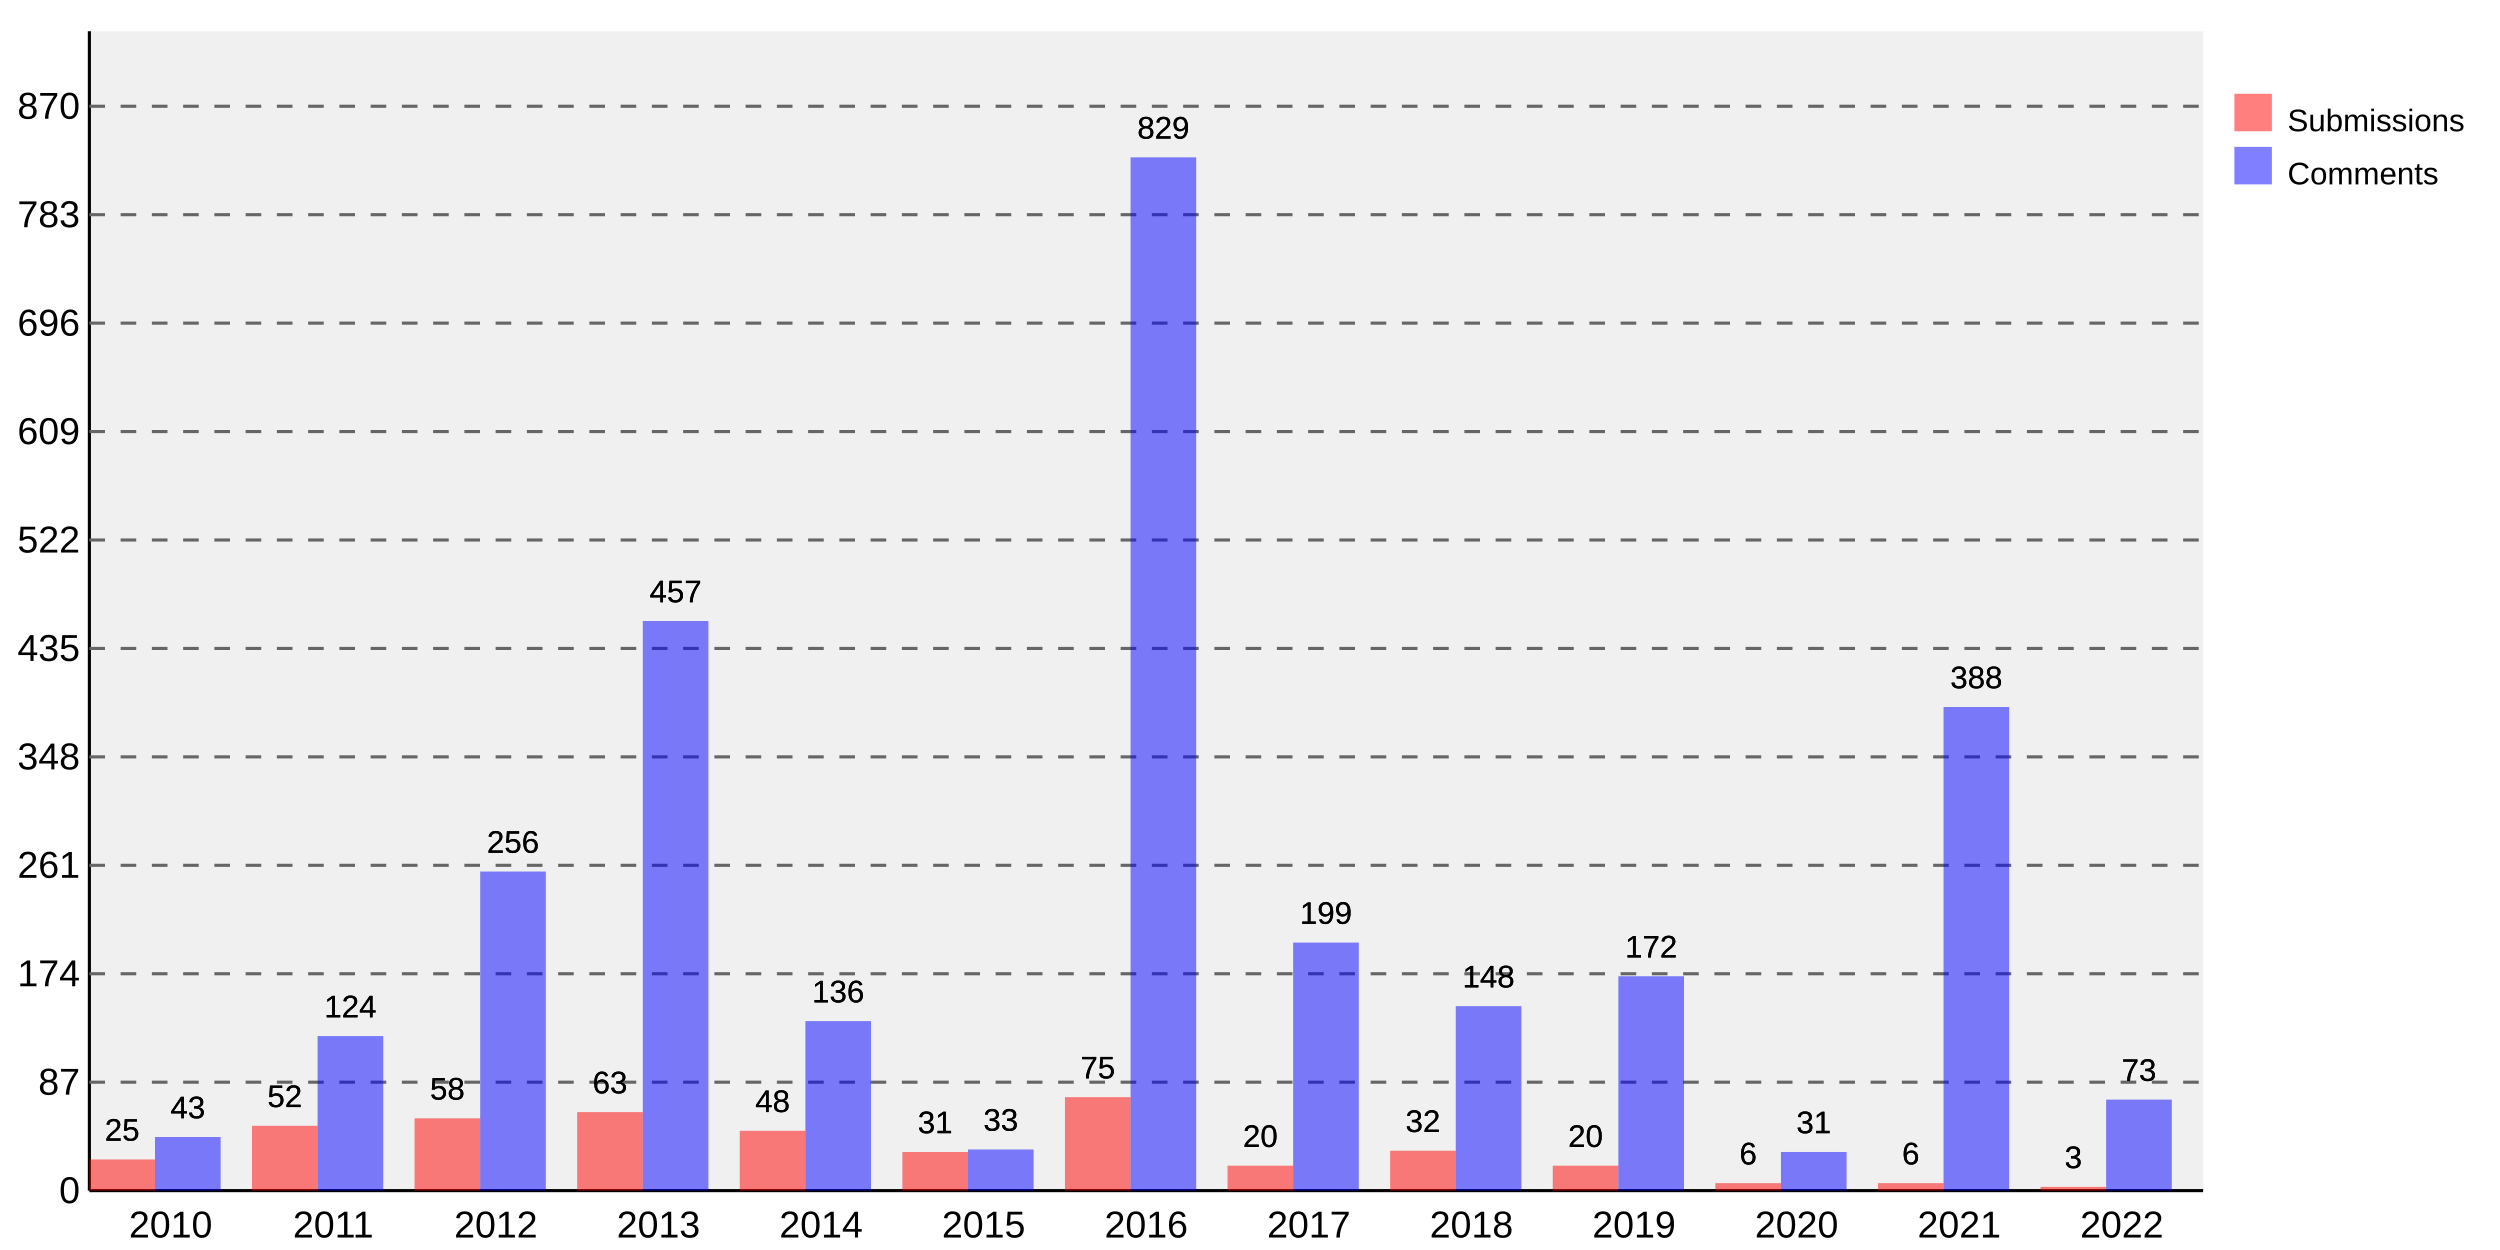
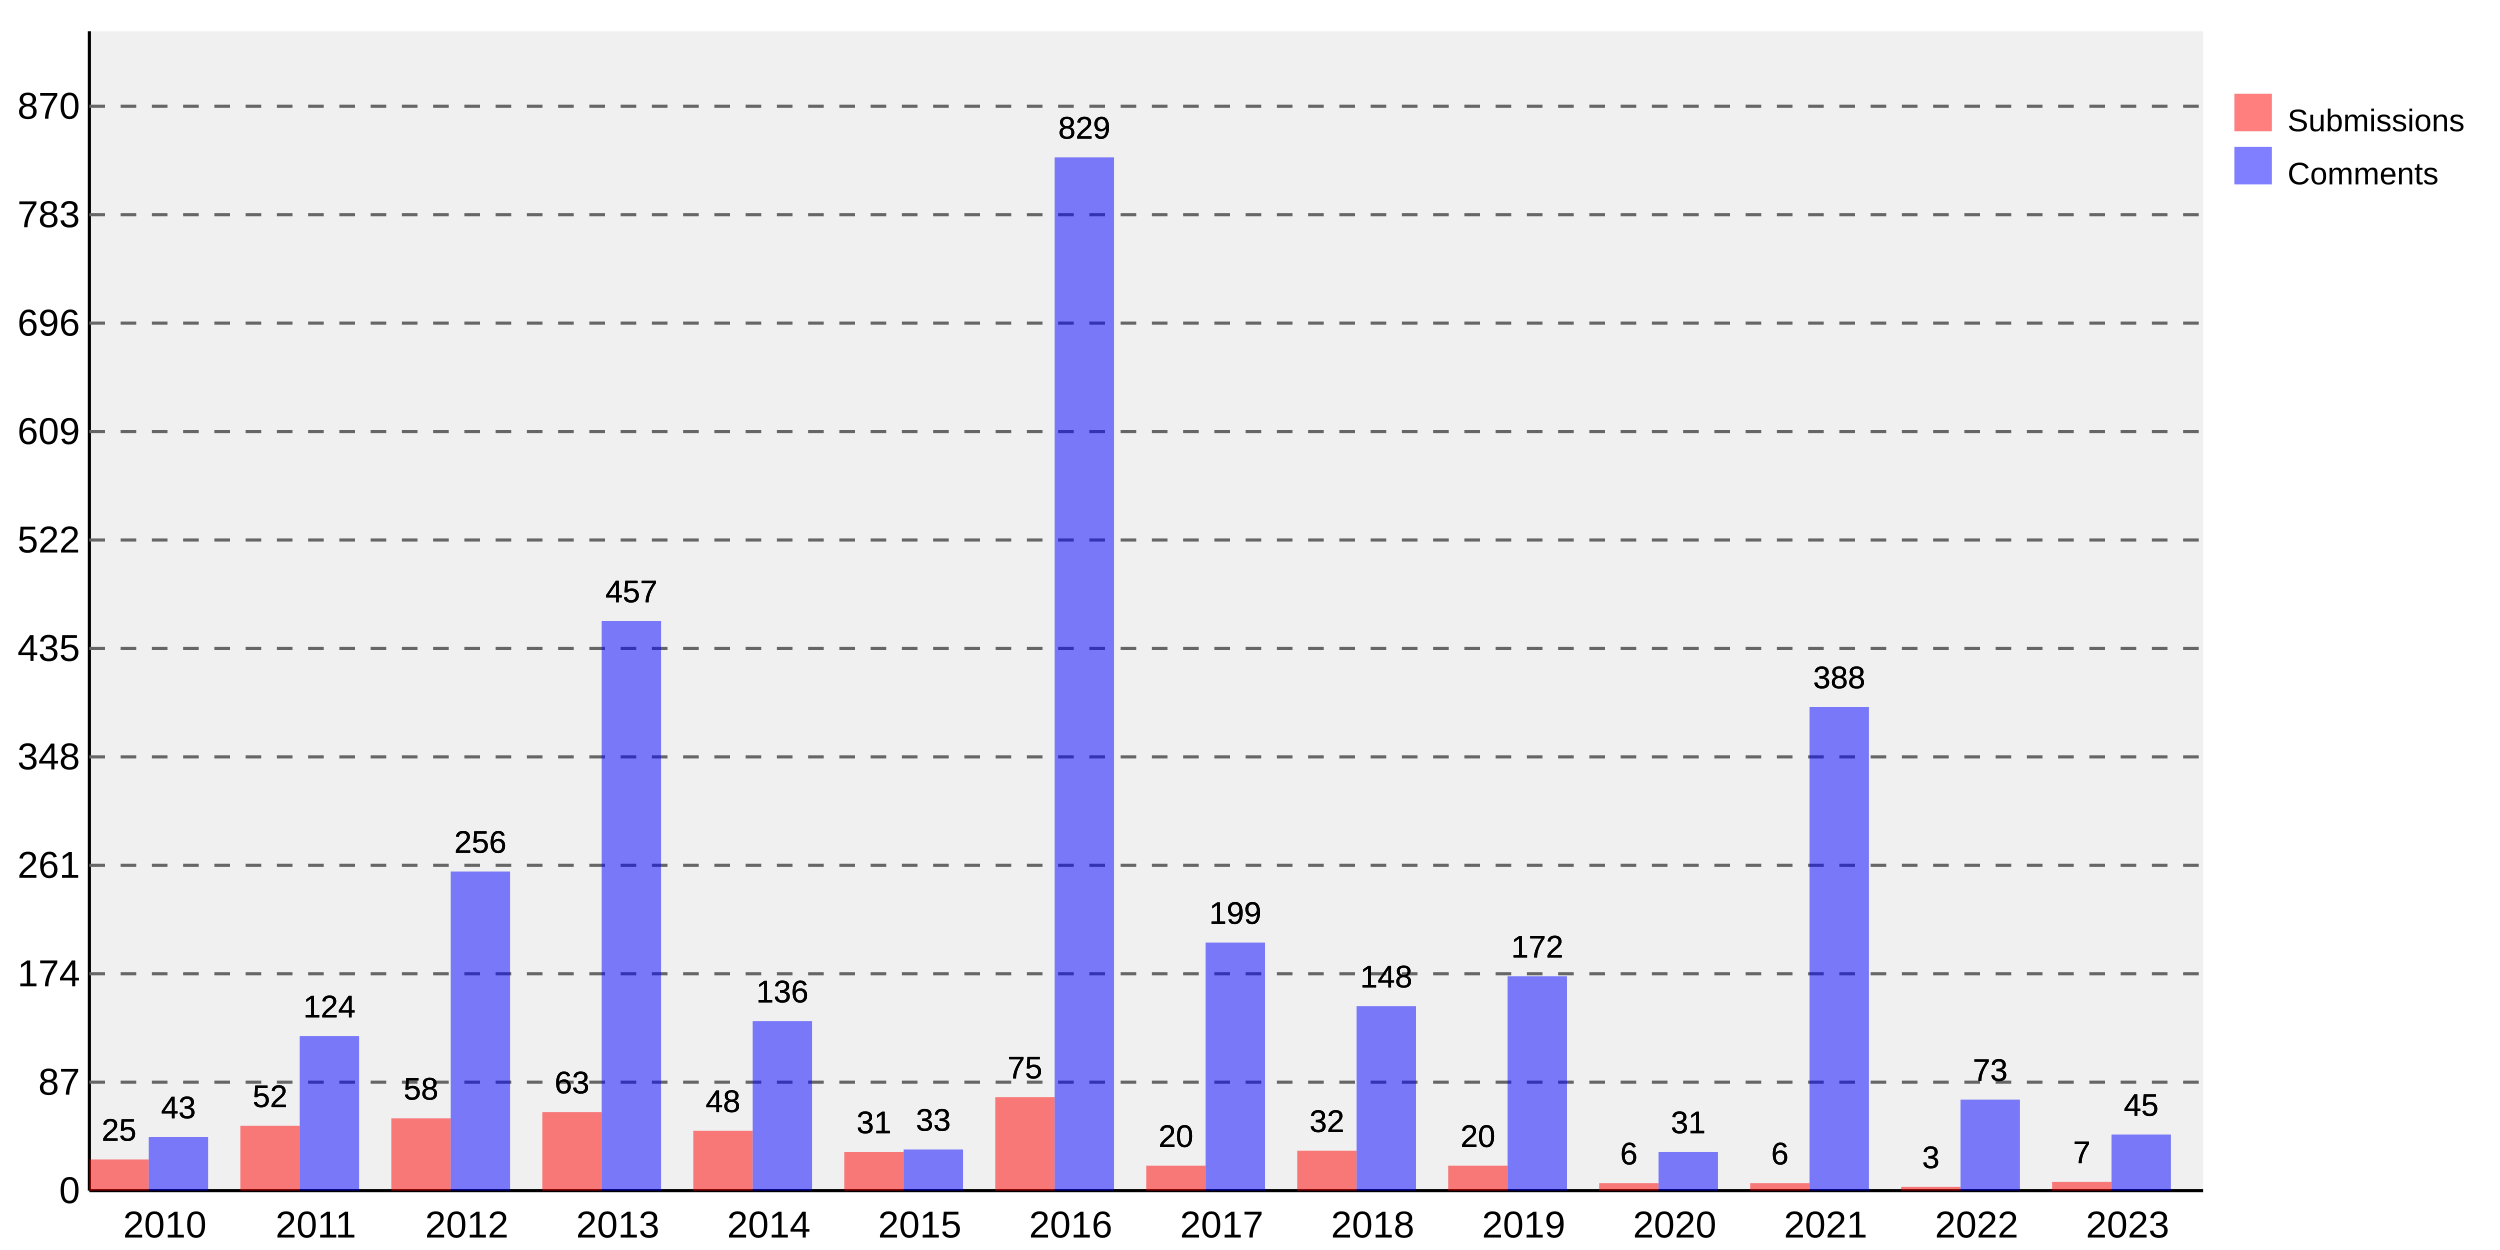
<svg xmlns="http://www.w3.org/2000/svg" viewBox="0 0 800 400">
  <defs>
    <style type="text/css">/*
Base styles for svg.charts.Graph
*/
.svgBackground {
    fill: #fff
    }
.graphBackground {
    fill: #f0f0f0
    }
/* graphs titles */
.mainTitle {
    text-anchor: middle;
    fill: #000;
    font-size: 16px;
    font-family: "Arial", sans-serif;
    font-weight: normal
    }
.subTitle {
    text-anchor: middle;
    fill: #999;
    font-size: 14px;
    font-family: "Arial", sans-serif;
    font-weight: normal
    }
.axis {
    stroke: #000;
    stroke-width: 1px
    }
.guideLines {
    stroke: #666;
    stroke-width: 1px;
    stroke-dasharray: 5, 5
    }
.xAxisLabels {
    text-anchor: middle;
    fill: #000;
    font-size: 12px;
    font-family: "Arial", sans-serif;
    font-weight: normal
    }
.yAxisLabels {
    text-anchor: end;
    fill: #000;
    font-size: 12px;
    font-family: "Arial", sans-serif;
    font-weight: normal
    }
.xAxisTitle {
    text-anchor: middle;
    fill: #f00;
    font-size: 14px;
    font-family: "Arial", sans-serif;
    font-weight: normal
    }
.yAxisTitle {
    fill: #f00;
    text-anchor: middle;
    font-size: 14px;
    font-family: "Arial", sans-serif;
    font-weight: normal
    }
.dataPointLabel {
    fill: #000;
    text-anchor: middle;
    font-size: 10px;
    font-family: "Arial", sans-serif;
    font-weight: normal
    }
.staggerGuideLine {
    fill: none;
    stroke: #000;
    stroke-width: 0.5px
    }
.keyText {
    fill: #000;
    text-anchor: start;
    font-size: 10px;
    font-family: "Arial", sans-serif;
    font-weight: normal
    }
/*
default fill styles for multiple datasets (probably only use a single
dataset on this graph though)
*/
.key1, .fill1 {
    fill: #f00;
    fill-opacity: 0.5;
    stroke: none;
    stroke-width: 0.5px
    }
.key2, .fill2 {
    fill: #00f;
    fill-opacity: 0.5;
    stroke: none;
    stroke-width: 1px
    }
.key3, .fill3 {
    fill: #0f0;
    fill-opacity: 0.5;
    stroke: none;
    stroke-width: 1px
    }
.key4, .fill4 {
    fill: #fc0;
    fill-opacity: 0.5;
    stroke: none;
    stroke-width: 1px
    }
.key5, .fill5 {
    fill: #0cf;
    fill-opacity: 0.5;
    stroke: none;
    stroke-width: 1px
    }
.key6, .fill6 {
    fill: #f0f;
    fill-opacity: 0.5;
    stroke: none;
    stroke-width: 1px
    }
.key7, .fill7 {
    fill: #0ff;
    fill-opacity: 0.5;
    stroke: none;
    stroke-width: 1px
    }
.key8, .fill8 {
    fill: #ff0;
    fill-opacity: 0.5;
    stroke: none;
    stroke-width: 1px
    }
.key9, .fill9 {
    fill: #c66;
    fill-opacity: 0.5;
    stroke: none;
    stroke-width: 1px
    }
.key10, .fill10 {
    fill: #639;
    fill-opacity: 0.5;
    stroke: none;
    stroke-width: 1px
    }
.key11, .fill11 {
    fill: #390;
    fill-opacity: 0.5;
    stroke: none;
    stroke-width: 1px
    }
.key12, .fill12 {
    fill: #96F;
    fill-opacity: 0.5;
    stroke: none;
    stroke-width: 1px
    }</style>
  </defs>
  <rect width="800" height="400" x="0" y="0" class="svgBackground" />
  <g transform="translate (28.6 10)">
    <rect x="0" y="0" width="676.4" height="371" class="graphBackground" />
    <path d="M 0 0 v371" class="axis" id="xAxis" />
    <path d="M 0 371 h676.4" class="axis" id="yAxis" />
-     <text class="xAxisLabels" x="26.015" y="386" style="text-anchor: middle">2010</text>
-     <text class="xAxisLabels" x="78.046" y="386" style="text-anchor: middle">2011</text>
-     <text class="xAxisLabels" x="130.077" y="386" style="text-anchor: middle">2012</text>
-     <text class="xAxisLabels" x="182.108" y="386" style="text-anchor: middle">2013</text>
-     <text class="xAxisLabels" x="234.138" y="386" style="text-anchor: middle">2014</text>
-     <text class="xAxisLabels" x="286.169" y="386" style="text-anchor: middle">2015</text>
-     <text class="xAxisLabels" x="338.2" y="386" style="text-anchor: middle">2016</text>
-     <text class="xAxisLabels" x="390.231" y="386" style="text-anchor: middle">2017</text>
-     <text class="xAxisLabels" x="442.262" y="386" style="text-anchor: middle">2018</text>
-     <text class="xAxisLabels" x="494.292" y="386" style="text-anchor: middle">2019</text>
-     <text class="xAxisLabels" x="546.323" y="386" style="text-anchor: middle">2020</text>
-     <text class="xAxisLabels" x="598.354" y="386" style="text-anchor: middle">2021</text>
-     <text class="xAxisLabels" x="650.385" y="386" style="text-anchor: middle">2022</text>
+     <text class="xAxisLabels" x="24.157" y="386" style="text-anchor: middle">2010</text>
+     <text class="xAxisLabels" x="72.471" y="386" style="text-anchor: middle">2011</text>
+     <text class="xAxisLabels" x="120.786" y="386" style="text-anchor: middle">2012</text>
+     <text class="xAxisLabels" x="169.1" y="386" style="text-anchor: middle">2013</text>
+     <text class="xAxisLabels" x="217.414" y="386" style="text-anchor: middle">2014</text>
+     <text class="xAxisLabels" x="265.729" y="386" style="text-anchor: middle">2015</text>
+     <text class="xAxisLabels" x="314.043" y="386" style="text-anchor: middle">2016</text>
+     <text class="xAxisLabels" x="362.357" y="386" style="text-anchor: middle">2017</text>
+     <text class="xAxisLabels" x="410.671" y="386" style="text-anchor: middle">2018</text>
+     <text class="xAxisLabels" x="458.986" y="386" style="text-anchor: middle">2019</text>
+     <text class="xAxisLabels" x="507.3" y="386" style="text-anchor: middle">2020</text>
+     <text class="xAxisLabels" x="555.614" y="386" style="text-anchor: middle">2021</text>
+     <text class="xAxisLabels" x="603.929" y="386" style="text-anchor: middle">2022</text>
+     <text class="xAxisLabels" x="652.243" y="386" style="text-anchor: middle">2023</text>
    <text class="yAxisLabels" x="-3" y="375.0" style="text-anchor: end">0</text>
    <text class="yAxisLabels" x="-3" y="340.3" style="text-anchor: end">87</text>
    <text class="yAxisLabels" x="-3" y="305.6" style="text-anchor: end">174</text>
    <text class="yAxisLabels" x="-3" y="270.9" style="text-anchor: end">261</text>
    <text class="yAxisLabels" x="-3" y="236.2" style="text-anchor: end">348</text>
    <text class="yAxisLabels" x="-3" y="201.5" style="text-anchor: end">435</text>
    <text class="yAxisLabels" x="-3" y="166.8" style="text-anchor: end">522</text>
    <text class="yAxisLabels" x="-3" y="132.1" style="text-anchor: end">609</text>
    <text class="yAxisLabels" x="-3" y="97.4" style="text-anchor: end">696</text>
    <text class="yAxisLabels" x="-3" y="62.7" style="text-anchor: end">783</text>
    <text class="yAxisLabels" x="-3" y="28.0" style="text-anchor: end">870</text>
    <path d="M 0 336.3 h676.4" class="guideLines" />
    <path d="M 0 301.6 h676.4" class="guideLines" />
    <path d="M 0 266.9 h676.4" class="guideLines" />
    <path d="M 0 232.2 h676.4" class="guideLines" />
    <path d="M 0 197.5 h676.4" class="guideLines" />
    <path d="M 0 162.8 h676.4" class="guideLines" />
    <path d="M 0 128.1 h676.4" class="guideLines" />
    <path d="M 0 93.4 h676.4" class="guideLines" />
    <path d="M 0 58.7 h676.4" class="guideLines" />
    <path d="M 0 24.0 h676.4" class="guideLines" />
-     <rect x="0.0" y="361.029" width="21.0" height="9.971" class="fill1" />
-     <rect x="21.0" y="353.849" width="21.0" height="17.151" class="fill2" />
-     <rect x="52.031" y="350.26" width="21.0" height="20.74" class="fill1" />
-     <rect x="73.031" y="321.543" width="21.0" height="49.457" class="fill2" />
-     <rect x="104.062" y="347.867" width="21.0" height="23.133" class="fill1" />
-     <rect x="125.062" y="268.894" width="21.0" height="102.106" class="fill2" />
-     <rect x="156.092" y="345.872" width="21.0" height="25.128" class="fill1" />
-     <rect x="177.092" y="188.725" width="21.0" height="182.275" class="fill2" />
-     <rect x="208.123" y="351.855" width="21.0" height="19.145" class="fill1" />
-     <rect x="229.123" y="316.756" width="21.0" height="54.244" class="fill2" />
-     <rect x="260.154" y="358.636" width="21.0" height="12.364" class="fill1" />
-     <rect x="281.154" y="357.838" width="21.0" height="13.162" class="fill2" />
-     <rect x="312.185" y="341.086" width="21.0" height="29.914" class="fill1" />
-     <rect x="333.185" y="40.353" width="21.0" height="330.647" class="fill2" />
-     <rect x="364.215" y="363.023" width="21.0" height="7.977" class="fill1" />
-     <rect x="385.215" y="291.629" width="21.0" height="79.371" class="fill2" />
-     <rect x="416.246" y="358.237" width="21.0" height="12.763" class="fill1" />
-     <rect x="437.246" y="311.97" width="21.0" height="59.03" class="fill2" />
-     <rect x="468.277" y="363.023" width="21.0" height="7.977" class="fill1" />
-     <rect x="489.277" y="302.398" width="21.0" height="68.602" class="fill2" />
-     <rect x="520.308" y="368.607" width="21.0" height="2.393" class="fill1" />
-     <rect x="541.308" y="358.636" width="21.0" height="12.364" class="fill2" />
-     <rect x="572.338" y="368.607" width="21.0" height="2.393" class="fill1" />
-     <rect x="593.338" y="216.246" width="21.0" height="154.754" class="fill2" />
-     <rect x="624.369" y="369.803" width="21.0" height="1.197" class="fill1" />
-     <rect x="645.369" y="341.884" width="21.0" height="29.116" class="fill2" />
+     <rect x="0.0" y="361.029" width="19.0" height="9.971" class="fill1" />
+     <rect x="19.0" y="353.849" width="19.0" height="17.151" class="fill2" />
+     <rect x="48.314" y="350.26" width="19.0" height="20.74" class="fill1" />
+     <rect x="67.314" y="321.543" width="19.0" height="49.457" class="fill2" />
+     <rect x="96.629" y="347.867" width="19.0" height="23.133" class="fill1" />
+     <rect x="115.629" y="268.894" width="19.0" height="102.106" class="fill2" />
+     <rect x="144.943" y="345.872" width="19.0" height="25.128" class="fill1" />
+     <rect x="163.943" y="188.725" width="19.0" height="182.275" class="fill2" />
+     <rect x="193.257" y="351.855" width="19.0" height="19.145" class="fill1" />
+     <rect x="212.257" y="316.756" width="19.0" height="54.244" class="fill2" />
+     <rect x="241.571" y="358.636" width="19.0" height="12.364" class="fill1" />
+     <rect x="260.571" y="357.838" width="19.0" height="13.162" class="fill2" />
+     <rect x="289.886" y="341.086" width="19.0" height="29.914" class="fill1" />
+     <rect x="308.886" y="40.353" width="19.0" height="330.647" class="fill2" />
+     <rect x="338.2" y="363.023" width="19.0" height="7.977" class="fill1" />
+     <rect x="357.2" y="291.629" width="19.0" height="79.371" class="fill2" />
+     <rect x="386.514" y="358.237" width="19.0" height="12.763" class="fill1" />
+     <rect x="405.514" y="311.97" width="19.0" height="59.03" class="fill2" />
+     <rect x="434.829" y="363.023" width="19.0" height="7.977" class="fill1" />
+     <rect x="453.829" y="302.398" width="19.0" height="68.602" class="fill2" />
+     <rect x="483.143" y="368.607" width="19.0" height="2.393" class="fill1" />
+     <rect x="502.143" y="358.636" width="19.0" height="12.364" class="fill2" />
+     <rect x="531.457" y="368.607" width="19.0" height="2.393" class="fill1" />
+     <rect x="550.457" y="216.246" width="19.0" height="154.754" class="fill2" />
+     <rect x="579.771" y="369.803" width="19.0" height="1.197" class="fill1" />
+     <rect x="598.771" y="341.884" width="19.0" height="29.116" class="fill2" />
+     <rect x="628.086" y="368.208" width="19.0" height="2.792" class="fill1" />
+     <rect x="647.086" y="353.052" width="19.0" height="17.948" class="fill2" />
    <g>
-       <text x="10.5" y="355.029" class="dataPointLabel" style="None stroke: #fff; stroke-width: 2;">25</text>
-       <text x="10.5" y="355.029" class="dataPointLabel">25</text>
-       <text x="31.5" y="347.849" class="dataPointLabel" style="None stroke: #fff; stroke-width: 2;">43</text>
-       <text x="31.5" y="347.849" class="dataPointLabel">43</text>
-       <text x="62.531" y="344.26" class="dataPointLabel" style="None stroke: #fff; stroke-width: 2;">52</text>
-       <text x="62.531" y="344.26" class="dataPointLabel">52</text>
-       <text x="83.531" y="315.543" class="dataPointLabel" style="None stroke: #fff; stroke-width: 2;">124</text>
-       <text x="83.531" y="315.543" class="dataPointLabel">124</text>
-       <text x="114.562" y="341.867" class="dataPointLabel" style="None stroke: #fff; stroke-width: 2;">58</text>
-       <text x="114.562" y="341.867" class="dataPointLabel">58</text>
-       <text x="135.562" y="262.894" class="dataPointLabel" style="None stroke: #fff; stroke-width: 2;">256</text>
-       <text x="135.562" y="262.894" class="dataPointLabel">256</text>
-       <text x="166.592" y="339.872" class="dataPointLabel" style="None stroke: #fff; stroke-width: 2;">63</text>
-       <text x="166.592" y="339.872" class="dataPointLabel">63</text>
-       <text x="187.592" y="182.725" class="dataPointLabel" style="None stroke: #fff; stroke-width: 2;">457</text>
-       <text x="187.592" y="182.725" class="dataPointLabel">457</text>
-       <text x="218.623" y="345.855" class="dataPointLabel" style="None stroke: #fff; stroke-width: 2;">48</text>
-       <text x="218.623" y="345.855" class="dataPointLabel">48</text>
-       <text x="239.623" y="310.756" class="dataPointLabel" style="None stroke: #fff; stroke-width: 2;">136</text>
-       <text x="239.623" y="310.756" class="dataPointLabel">136</text>
-       <text x="270.654" y="352.636" class="dataPointLabel" style="None stroke: #fff; stroke-width: 2;">31</text>
-       <text x="270.654" y="352.636" class="dataPointLabel">31</text>
-       <text x="291.654" y="351.838" class="dataPointLabel" style="None stroke: #fff; stroke-width: 2;">33</text>
-       <text x="291.654" y="351.838" class="dataPointLabel">33</text>
-       <text x="322.685" y="335.086" class="dataPointLabel" style="None stroke: #fff; stroke-width: 2;">75</text>
-       <text x="322.685" y="335.086" class="dataPointLabel">75</text>
-       <text x="343.685" y="34.353" class="dataPointLabel" style="None stroke: #fff; stroke-width: 2;">829</text>
-       <text x="343.685" y="34.353" class="dataPointLabel">829</text>
-       <text x="374.715" y="357.023" class="dataPointLabel" style="None stroke: #fff; stroke-width: 2;">20</text>
-       <text x="374.715" y="357.023" class="dataPointLabel">20</text>
-       <text x="395.715" y="285.629" class="dataPointLabel" style="None stroke: #fff; stroke-width: 2;">199</text>
-       <text x="395.715" y="285.629" class="dataPointLabel">199</text>
-       <text x="426.746" y="352.237" class="dataPointLabel" style="None stroke: #fff; stroke-width: 2;">32</text>
-       <text x="426.746" y="352.237" class="dataPointLabel">32</text>
-       <text x="447.746" y="305.97" class="dataPointLabel" style="None stroke: #fff; stroke-width: 2;">148</text>
-       <text x="447.746" y="305.97" class="dataPointLabel">148</text>
-       <text x="478.777" y="357.023" class="dataPointLabel" style="None stroke: #fff; stroke-width: 2;">20</text>
-       <text x="478.777" y="357.023" class="dataPointLabel">20</text>
-       <text x="499.777" y="296.398" class="dataPointLabel" style="None stroke: #fff; stroke-width: 2;">172</text>
-       <text x="499.777" y="296.398" class="dataPointLabel">172</text>
-       <text x="530.808" y="362.607" class="dataPointLabel" style="None stroke: #fff; stroke-width: 2;">6</text>
-       <text x="530.808" y="362.607" class="dataPointLabel">6</text>
-       <text x="551.808" y="352.636" class="dataPointLabel" style="None stroke: #fff; stroke-width: 2;">31</text>
-       <text x="551.808" y="352.636" class="dataPointLabel">31</text>
-       <text x="582.838" y="362.607" class="dataPointLabel" style="None stroke: #fff; stroke-width: 2;">6</text>
-       <text x="582.838" y="362.607" class="dataPointLabel">6</text>
-       <text x="603.838" y="210.246" class="dataPointLabel" style="None stroke: #fff; stroke-width: 2;">388</text>
-       <text x="603.838" y="210.246" class="dataPointLabel">388</text>
-       <text x="634.869" y="363.803" class="dataPointLabel" style="None stroke: #fff; stroke-width: 2;">3</text>
-       <text x="634.869" y="363.803" class="dataPointLabel">3</text>
-       <text x="655.869" y="335.884" class="dataPointLabel" style="None stroke: #fff; stroke-width: 2;">73</text>
-       <text x="655.869" y="335.884" class="dataPointLabel">73</text>
+       <text x="9.5" y="355.029" class="dataPointLabel" style="None stroke: #fff; stroke-width: 2;">25</text>
+       <text x="9.5" y="355.029" class="dataPointLabel">25</text>
+       <text x="28.5" y="347.849" class="dataPointLabel" style="None stroke: #fff; stroke-width: 2;">43</text>
+       <text x="28.5" y="347.849" class="dataPointLabel">43</text>
+       <text x="57.814" y="344.26" class="dataPointLabel" style="None stroke: #fff; stroke-width: 2;">52</text>
+       <text x="57.814" y="344.26" class="dataPointLabel">52</text>
+       <text x="76.814" y="315.543" class="dataPointLabel" style="None stroke: #fff; stroke-width: 2;">124</text>
+       <text x="76.814" y="315.543" class="dataPointLabel">124</text>
+       <text x="106.129" y="341.867" class="dataPointLabel" style="None stroke: #fff; stroke-width: 2;">58</text>
+       <text x="106.129" y="341.867" class="dataPointLabel">58</text>
+       <text x="125.129" y="262.894" class="dataPointLabel" style="None stroke: #fff; stroke-width: 2;">256</text>
+       <text x="125.129" y="262.894" class="dataPointLabel">256</text>
+       <text x="154.443" y="339.872" class="dataPointLabel" style="None stroke: #fff; stroke-width: 2;">63</text>
+       <text x="154.443" y="339.872" class="dataPointLabel">63</text>
+       <text x="173.443" y="182.725" class="dataPointLabel" style="None stroke: #fff; stroke-width: 2;">457</text>
+       <text x="173.443" y="182.725" class="dataPointLabel">457</text>
+       <text x="202.757" y="345.855" class="dataPointLabel" style="None stroke: #fff; stroke-width: 2;">48</text>
+       <text x="202.757" y="345.855" class="dataPointLabel">48</text>
+       <text x="221.757" y="310.756" class="dataPointLabel" style="None stroke: #fff; stroke-width: 2;">136</text>
+       <text x="221.757" y="310.756" class="dataPointLabel">136</text>
+       <text x="251.071" y="352.636" class="dataPointLabel" style="None stroke: #fff; stroke-width: 2;">31</text>
+       <text x="251.071" y="352.636" class="dataPointLabel">31</text>
+       <text x="270.071" y="351.838" class="dataPointLabel" style="None stroke: #fff; stroke-width: 2;">33</text>
+       <text x="270.071" y="351.838" class="dataPointLabel">33</text>
+       <text x="299.386" y="335.086" class="dataPointLabel" style="None stroke: #fff; stroke-width: 2;">75</text>
+       <text x="299.386" y="335.086" class="dataPointLabel">75</text>
+       <text x="318.386" y="34.353" class="dataPointLabel" style="None stroke: #fff; stroke-width: 2;">829</text>
+       <text x="318.386" y="34.353" class="dataPointLabel">829</text>
+       <text x="347.7" y="357.023" class="dataPointLabel" style="None stroke: #fff; stroke-width: 2;">20</text>
+       <text x="347.7" y="357.023" class="dataPointLabel">20</text>
+       <text x="366.7" y="285.629" class="dataPointLabel" style="None stroke: #fff; stroke-width: 2;">199</text>
+       <text x="366.7" y="285.629" class="dataPointLabel">199</text>
+       <text x="396.014" y="352.237" class="dataPointLabel" style="None stroke: #fff; stroke-width: 2;">32</text>
+       <text x="396.014" y="352.237" class="dataPointLabel">32</text>
+       <text x="415.014" y="305.97" class="dataPointLabel" style="None stroke: #fff; stroke-width: 2;">148</text>
+       <text x="415.014" y="305.97" class="dataPointLabel">148</text>
+       <text x="444.329" y="357.023" class="dataPointLabel" style="None stroke: #fff; stroke-width: 2;">20</text>
+       <text x="444.329" y="357.023" class="dataPointLabel">20</text>
+       <text x="463.329" y="296.398" class="dataPointLabel" style="None stroke: #fff; stroke-width: 2;">172</text>
+       <text x="463.329" y="296.398" class="dataPointLabel">172</text>
+       <text x="492.643" y="362.607" class="dataPointLabel" style="None stroke: #fff; stroke-width: 2;">6</text>
+       <text x="492.643" y="362.607" class="dataPointLabel">6</text>
+       <text x="511.643" y="352.636" class="dataPointLabel" style="None stroke: #fff; stroke-width: 2;">31</text>
+       <text x="511.643" y="352.636" class="dataPointLabel">31</text>
+       <text x="540.957" y="362.607" class="dataPointLabel" style="None stroke: #fff; stroke-width: 2;">6</text>
+       <text x="540.957" y="362.607" class="dataPointLabel">6</text>
+       <text x="559.957" y="210.246" class="dataPointLabel" style="None stroke: #fff; stroke-width: 2;">388</text>
+       <text x="559.957" y="210.246" class="dataPointLabel">388</text>
+       <text x="589.271" y="363.803" class="dataPointLabel" style="None stroke: #fff; stroke-width: 2;">3</text>
+       <text x="589.271" y="363.803" class="dataPointLabel">3</text>
+       <text x="608.271" y="335.884" class="dataPointLabel" style="None stroke: #fff; stroke-width: 2;">73</text>
+       <text x="608.271" y="335.884" class="dataPointLabel">73</text>
+       <text x="637.586" y="362.208" class="dataPointLabel" style="None stroke: #fff; stroke-width: 2;">7</text>
+       <text x="637.586" y="362.208" class="dataPointLabel">7</text>
+       <text x="656.586" y="347.052" class="dataPointLabel" style="None stroke: #fff; stroke-width: 2;">45</text>
+       <text x="656.586" y="347.052" class="dataPointLabel">45</text>
    </g>
  </g>
  <g transform="translate(715 30)">
    <rect x="0" y="0" width="12" height="12" class="key1" />
    <text x="17" y="12" class="keyText">Submissions</text>
    <rect x="0" y="17" width="12" height="12" class="key2" />
    <text x="17" y="29" class="keyText">Comments</text>
  </g>
</svg>
